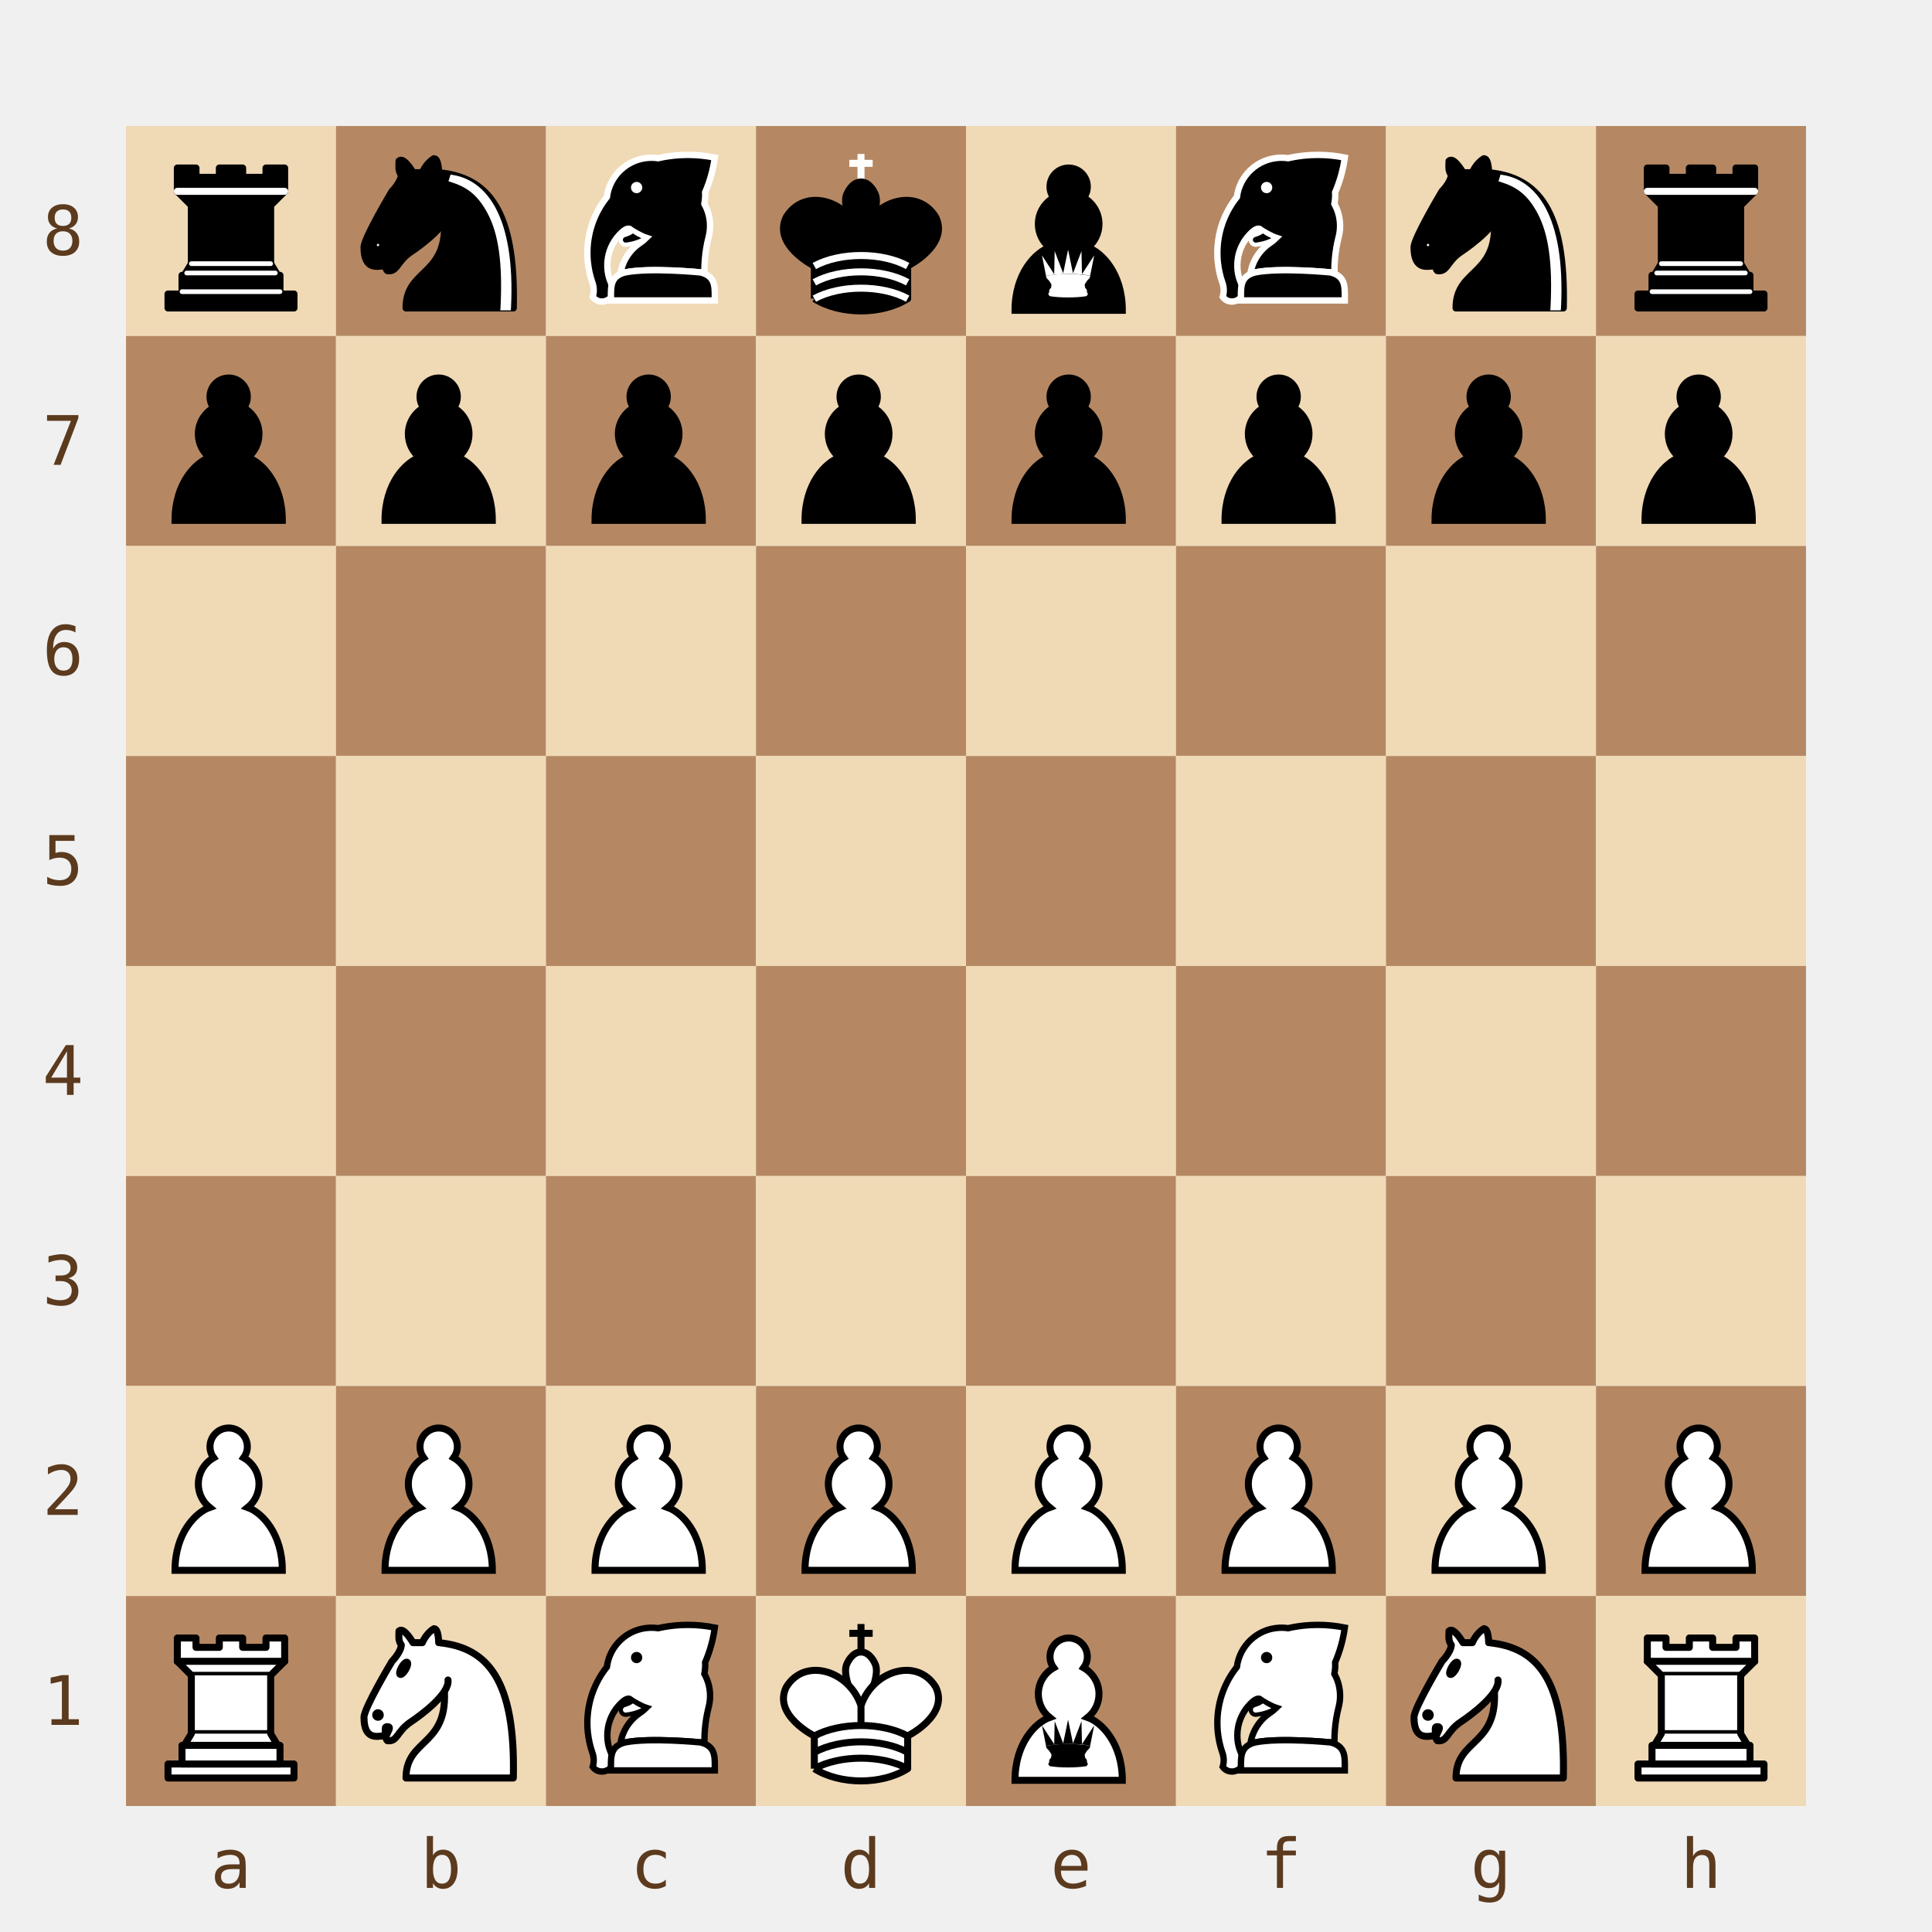
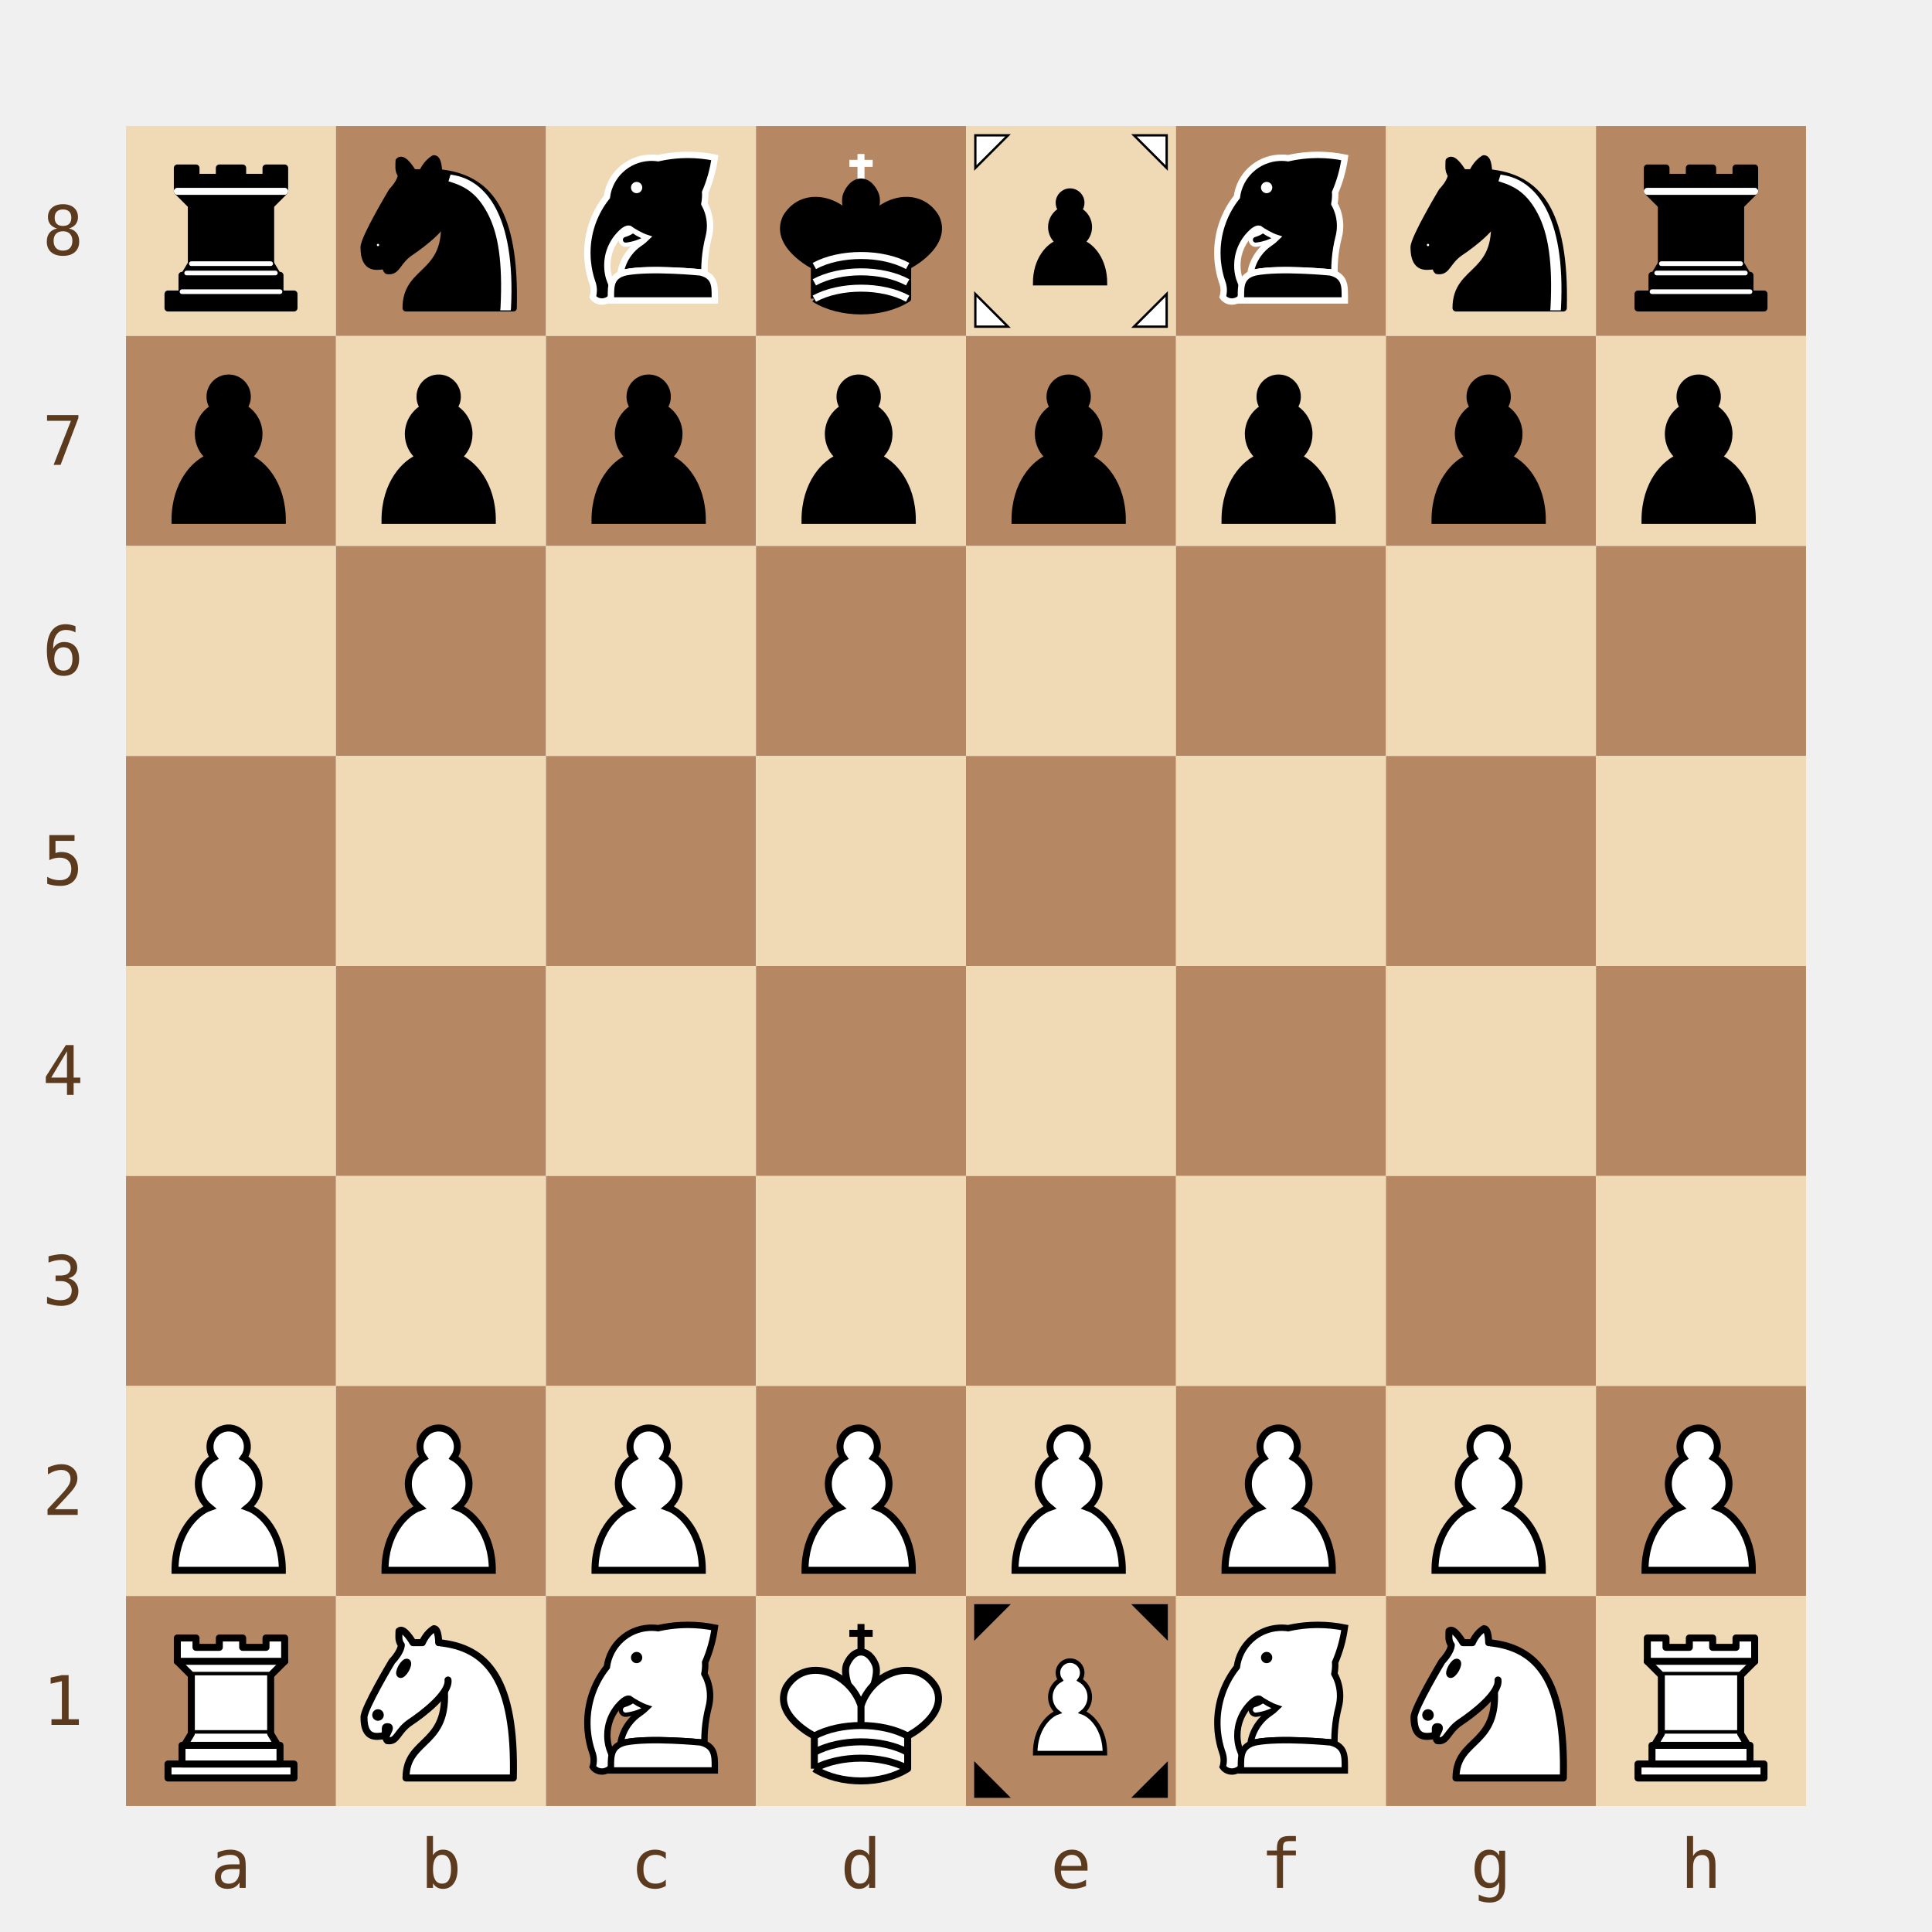
<svg xmlns="http://www.w3.org/2000/svg" width="368" height="368" viewBox="0 0 368 368">
  <defs>
    <symbol id="piece-r" viewBox="0 0 45 45">
      <g style="fill:#000;stroke:#000;stroke-width:1.5;stroke-linecap:round;stroke-linejoin:round">
        <path d="M 9,39 L 36,39 L 36,36 L 9,36 L 9,39 z" />
        <path d="M 12,36 L 12,32 L 33,32 L 33,36 L 12,36 z" />
        <path d="M 11,14 L 11,9 L 15,9 L 15,11 L 20,11 L 20,9 L 25,9 L 25,11 L 30,11 L 30,9 L 34,9 L 34,14" />
        <path d="M 34,14 L 31,17 L 14,17 L 11,14" />
        <path d="M 31,17 L 31,29.5 L 14,29.5 L 14,17" />
        <path d="M 31,29.5 L 32.5,32 L 12.5,32 L 14,29.5" />
        <path d="M 11,14 L 34,14" style="fill:none;stroke:#fff;stroke-linejoin:miter" />
        <path d="M 12,35.5 L 33,35.5" style="fill:none;stroke:#fff;stroke-width:1" />
        <path d="M 13,31.5 L 32,31.5" style="fill:none;stroke:#fff;stroke-width:1" />
        <path d="M 14,29.5 L 31,29.5" style="fill:none;stroke:#fff;stroke-width:1" />
      </g>
    </symbol>
    <symbol id="piece-n" viewBox="0 0 45 45">
      <g style="fill:none;stroke:#000;stroke-width:1.5;stroke-linecap:round;stroke-linejoin:round">
        <path d="M 22,10 C 32.5,11 38.5,18 38,39 L 15,39 C 15,30 25,32.5 23,18" style="fill:#000" />
        <path d="M 24,18 C 24.38,20.91 18.45,25.37 16,27 C 13,29 13.18,31.34 11,31 C 9.958,30.06 12.41,27.96 11,28 C 10,28 11.19,29.23 10,30 C 9,30 5.997,31 6,26 C 6,24 12,14 12,14 C 12,14 13.89,12.1 14,10.5 C 13.27,9.506 13.5,8.5 13.5,7.5 C 14.5,6.5 16.5,10 16.5,10 L 18.5,10 C 18.5,10 19.28,8.008 21,7 C 22,7 22,10 22,10" style="fill:#000" />
        <path d="M 9.5,25.5 A 0.5,0.5 0 1 1 8.5,25.5 A 0.5,0.5 0 1 1 9.5,25.5 z" style="fill:#fff" />
        <path d="M 15,15.5 A 0.5,1.5 0 1 1 14,15.5 A 0.5,1.5 0 1 1 15,15.5 z" transform="matrix(0.866,0.5,-0.5,0.866,9.693,-5.173)" style="fill:#fff" />
        <path d="M 24.55,10.4 L 24.1,11.85 L 24.6,12 C 27.75,13 30.25,14.49 32.5,18.75 C 34.75,23.01 35.75,29.06 35.25,39 L 35.2,39.5 L 37.45,39.5 L 37.5,39 C 38,28.94 36.62,22.15 34.25,17.66 C 31.88,13.17 28.46,11.02 25.06,10.5 L 24.55,10.4 z" style="fill:#fff;stroke:none" />
      </g>
    </symbol>
    <symbol id="piece-e" viewBox="0 0 45 45">
      <g transform="translate(2,1) scale(0.228)">
        <path d="M140.07,68.8c3.43,6.1,5.37,13.14,5.37,20.64,0,3.43-.41,6.78-1.19,9.97-.1,.37-.17,.72-.27,1.09-1.69,6.7-2.84,13.61-3.41,20.68-.29,3.45-.43,6.91-.43,10.44,0,.93,.01,1.86,.04,2.79-1.09-.45-2.3-.85-3.65-1.2,0,0-47.52-4.73-70.93,0-1.42,.36-2.69,.78-3.82,1.27h-.63c1.09-7.23,3.99-13.85,8.24-19.4,2.72-3.58,6.02-6.71,9.76-9.27,.25-.16,.49-.31,.72-.49,2.01-1.36,3.88-2.9,5.61-4.6-4.46-1.44-12.33-5.8-16.01-8.57-2.29-.53-5.69,2.3-5.69,2.3-1.19,.99-2.3,2.06-3.37,3.19-.81,.84-1.58,1.72-2.28,2.61-4.24,5.31-7.24,11.68-8.55,18.63-.47,2.51-.7,5.1-.7,7.77,0,3.97,.55,7.8,1.58,11.45,0,0,1.43,4.08,2.52,6.8,.35,.88,.67,1.61,.89,2.02,1.27,2.36,1.06,6.71-1.63,9.88-1.17,1.38-2.81,2.54-4.99,3.22-.97,.33-1.99,.54-3.06,.58-.25,0-.49-.02-.74-.02-.59-.02-1.17-.08-1.73-.17-1.97-.37-3.74-1.28-5.14-2.59-.55-.49-1.03-1.03-1.44-1.64,.61-1.94,.92-4.01,.92-6.15s-.31-4.21-.92-6.15c0-.02,.02-.04,.02-.04,0-.02-.02-.06-.02-.08-.12-.33-.23-.68-.37-1.01-2.12-6.14-3.58-12.6-4.25-19.28-.12-1.17-.21-2.36-.29-3.54v-.02c-.1-1.66-.14-3.31-.14-4.99,0-18.42,5.88-35.47,15.89-49.36,.78-1.11,1.61-2.22,2.47-3.29,2.57-20.02,19.14-35.67,39.6-36.78,.78-.06,1.58-.08,2.38-.08,2.05,0,4.07,.16,6.04,.43,.02,0,.06,0,.08,.02,1.83-.41,3.68-.78,5.53-1.11,.78-.14,1.56-.27,2.36-.39,.8-.14,1.61-.26,2.41-.37,1.03-.16,2.06-.27,3.09-.39,.41-.06,.8-.1,1.21-.14,.97-.1,1.97-.19,2.96-.27,1.34-.12,2.72-.2,4.09-.28,2.08-.1,4.18-.16,6.31-.16,8.7,0,17.19,.88,25.39,2.55-1.58,11.45-4.67,22.41-9.09,32.67,.06,.8,.08,1.61,.08,2.43,0,.68-.02,1.38-.06,2.06,0,.1,0,.17-.02,.27-.02,.58-.06,1.15-.12,1.71,0,.12-.02,.24-.04,.33-.06,.6-.12,1.19-.21,1.79,0,.08-.02,.16-.04,.24-.08,.52-.16,1.03-.27,1.56l-.06,.35v.04Z" style="fill:#000;stroke:#fff;stroke-width:6" />
        <path d="M52.25,156.09v3.47h97.65v-3.47c.03-10.4,.05-19.46-13.36-22.87,0,0-47.52-4.73-70.93,0h0c-13.41,3.41-13.39,12.47-13.36,22.87Z" style="fill:#000;stroke:#fff;stroke-width:6" />
        <path d="M72.65,94.39c.12,0,7.82,4.74,12.82,6.35-.21,.17-.4,.35-.61,.52-.02,.02-.05,.02-.07,.02-5.44,3.05-11.32,5.01-17.56,5.82l-.31,.05c-.14,.02-.24,.05-.38,.05l-.21-.02-.17,.05c-2.58,0-4.66-2.08-4.66-4.66,0-1.96,1.3-3.78,3.14-4.4l.28-.07c2.88-.9,5.28-1.91,7.72-3.7Z" style="fill:#000;stroke:#fff;stroke-width:4" />
        <circle cx="76.4" cy="53.46" r="5.3" style="fill:#fff;stroke:none" />
      </g>
    </symbol>
    <symbol id="piece-k" viewBox="0 0 45 45">
      <g style="fill:#000;stroke:#000;stroke-width:1.5;stroke-linejoin:round">
        <path d="M 22.5,11.63 L 22.5,6" style="fill:none;stroke:#fff;stroke-linejoin:miter" />
        <path d="M 20,8 L 25,8" style="fill:none;stroke:#fff;stroke-linejoin:miter" />
        <path d="M 22.5,25 C 22.5,25 27,17.5 25.5,14.5 C 25.5,14.5 24.5,12 22.5,12 C 20.5,12 19.5,14.5 19.5,14.5 C 18,17.5 22.5,25 22.5,25" />
        <path d="M 12.5,37 C 18,40.5 27,40.5 32.5,37 L 32.5,30 C 32.5,30 41.5,25.5 38.5,19.5 C 34.5,13 25,16 22.5,23.5 L 22.5,27 L 22.5,23.5 C 20,16 10.5,13 6.5,19.5 C 3.5,25.5 12.5,30 12.5,30 L 12.5,37" />
        <path d="M 12.5,30 C 18,27 27,27 32.5,30" style="fill:none;stroke:#fff" />
        <path d="M 12.5,33.5 C 18,30.5 27,30.5 32.5,33.5" style="fill:none;stroke:#fff" />
        <path d="M 12.5,37 C 18,34 27,34 32.5,37" style="fill:none;stroke:#fff" />
      </g>
    </symbol>
    <symbol id="piece-f" viewBox="0 0 45 45">
-       <path d="M 22,9 C 19.79,9 18,10.79 18,13 C 18,13.89 18.29,14.71 18.78,15.38 C 16.83,16.5 15.5,18.59 15.5,21 C 15.5,23.03 16.44,24.84 17.91,26.03 C 14.91,27.09 10.5,31.58 10.5,39.5 L 33.5,39.5 C 33.5,31.58 29.09,27.09 26.09,26.03 C 27.56,24.84 28.5,23.03 28.5,21 C 28.5,18.59 27.17,16.5 25.22,15.38 C 25.71,14.71 26,13.89 26,13 C 26,10.79 24.21,9 22,9 z" style="fill:#000;stroke:#000;stroke-width:1.5;stroke-linecap:round" />
-       <g transform="translate(14,23) scale(0.35)">
-         <path d="M 9,26 C 17.5,24.5 30,24.5 36,26 L 38.5,13.5 L 31,25 L 30.7,10.9 L 25.5,24.5 L 22.5,10 L 19.5,24.5 L 14.3,10.9 L 14,25 L 6.5,13.5 L 9,26 z" style="fill:#fff;stroke:none" />
-         <path d="M 9,26 C 9,28 10.5,28 11.5,30 C 12.5,31.5 12.5,31 12,33.5 C 10.5,34.5 11,36 11,36 C 9.5,37.5 11.5,38.5 11.5,38.5 C 17.5,39.5 27.5,39.5 33.5,38.5 C 33.5,38.5 35.5,37.5 34,36 C 34,36 34.5,34.5 33,33.5 C 32.5,31 32.5,31.5 33.5,30 C 34.5,28 36,28 36,26 C 27.5,24.5 17.5,24.5 9,26 z" style="fill:#fff;stroke:none" />
-       </g>
+       <g transform="translate(8,8) scale(0.65)">
+         <path d="M 22,9 C 19.79,9 18,10.79 18,13 C 18,13.89 18.29,14.71 18.78,15.38 C 16.83,16.5 15.5,18.59 15.5,21 C 15.5,23.03 16.44,24.84 17.91,26.03 C 14.91,27.09 10.5,31.58 10.5,39.5 L 33.5,39.5 C 33.5,31.58 29.09,27.09 26.09,26.03 C 27.56,24.84 28.5,23.03 28.5,21 C 28.5,18.59 27.17,16.5 25.22,15.38 C 25.71,14.71 26,13.89 26,13 C 26,10.79 24.21,9 22,9 z" style="fill:#000;stroke:#000;stroke-width:1.5;stroke-linecap:round" />
+       </g>
+       <polygon points="2,2 2,9 9,2" style="fill:#fff;stroke:#000;stroke-width:0.5" />
+       <polygon points="43,2 43,9 36,2" style="fill:#fff;stroke:#000;stroke-width:0.5" />
+       <polygon points="2,43 2,36 9,43" style="fill:#fff;stroke:#000;stroke-width:0.5" />
+       <polygon points="43,43 43,36 36,43" style="fill:#fff;stroke:#000;stroke-width:0.5" />
    </symbol>
    <symbol id="piece-p" viewBox="0 0 45 45">
      <path d="M 22,9 C 19.79,9 18,10.79 18,13 C 18,13.89 18.29,14.71 18.78,15.38 C 16.83,16.5 15.5,18.59 15.5,21 C 15.5,23.03 16.44,24.84 17.91,26.03 C 14.91,27.09 10.5,31.58 10.5,39.5 L 33.5,39.5 C 33.5,31.58 29.09,27.09 26.09,26.03 C 27.56,24.84 28.5,23.03 28.5,21 C 28.5,18.59 27.17,16.5 25.22,15.38 C 25.71,14.71 26,13.89 26,13 C 26,10.79 24.21,9 22,9 z" style="fill:#000;stroke:#000;stroke-width:1.5;stroke-linecap:round" />
    </symbol>
    <symbol id="piece-P" viewBox="0 0 45 45">
      <path d="M 22,9 C 19.79,9 18,10.79 18,13 C 18,13.89 18.29,14.71 18.78,15.38 C 16.83,16.5 15.5,18.59 15.5,21 C 15.5,23.03 16.44,24.84 17.91,26.03 C 14.91,27.09 10.5,31.58 10.5,39.5 L 33.5,39.5 C 33.5,31.58 29.09,27.09 26.09,26.03 C 27.56,24.84 28.5,23.03 28.5,21 C 28.5,18.59 27.17,16.5 25.22,15.38 C 25.71,14.71 26,13.89 26,13 C 26,10.79 24.21,9 22,9 z" style="fill:#fff;stroke:#000;stroke-width:1.5;stroke-linecap:round" />
    </symbol>
    <symbol id="piece-R" viewBox="0 0 45 45">
      <g style="fill:#fff;stroke:#000;stroke-width:1.5;stroke-linecap:round;stroke-linejoin:round">
        <path d="M 9,39 L 36,39 L 36,36 L 9,36 L 9,39 z" />
        <path d="M 12,36 L 12,32 L 33,32 L 33,36 L 12,36 z" />
        <path d="M 11,14 L 11,9 L 15,9 L 15,11 L 20,11 L 20,9 L 25,9 L 25,11 L 30,11 L 30,9 L 34,9 L 34,14" />
        <path d="M 34,14 L 31,17 L 14,17 L 11,14" />
        <path d="M 31,17 L 31,29.5 L 14,29.5 L 14,17" />
        <path d="M 31,29.5 L 32.5,32 L 12.5,32 L 14,29.5" />
        <path d="M 11,14 L 34,14" style="fill:none" />
      </g>
    </symbol>
    <symbol id="piece-N" viewBox="0 0 45 45">
      <g style="fill:none;stroke:#000;stroke-width:1.5;stroke-linecap:round;stroke-linejoin:round">
        <path d="M 22,10 C 32.5,11 38.5,18 38,39 L 15,39 C 15,30 25,32.5 23,18" style="fill:#fff" />
        <path d="M 24,18 C 24.38,20.91 18.45,25.37 16,27 C 13,29 13.18,31.34 11,31 C 9.958,30.06 12.41,27.96 11,28 C 10,28 11.19,29.23 10,30 C 9,30 5.997,31 6,26 C 6,24 12,14 12,14 C 12,14 13.89,12.1 14,10.5 C 13.27,9.506 13.5,8.5 13.5,7.5 C 14.5,6.5 16.5,10 16.5,10 L 18.5,10 C 18.5,10 19.28,8.008 21,7 C 22,7 22,10 22,10" style="fill:#fff" />
        <path d="M 9.5,25.5 A 0.5,0.5 0 1 1 8.5,25.5 A 0.5,0.5 0 1 1 9.5,25.5 z" style="fill:#000" />
        <path d="M 15,15.5 A 0.5,1.5 0 1 1 14,15.5 A 0.5,1.5 0 1 1 15,15.5 z" transform="matrix(0.866,0.5,-0.5,0.866,9.693,-5.173)" style="fill:#000" />
      </g>
    </symbol>
    <symbol id="piece-E" viewBox="0 0 45 45">
      <g transform="translate(2,1) scale(0.228)">
        <path d="M140.07,68.8c3.43,6.1,5.37,13.14,5.37,20.64,0,3.43-.41,6.78-1.19,9.97-.1,.37-.17,.72-.27,1.09-1.69,6.7-2.84,13.61-3.41,20.68-.29,3.45-.43,6.91-.43,10.44,0,.93,.01,1.86,.04,2.79-1.09-.45-2.3-.85-3.65-1.2,0,0-47.52-4.73-70.93,0-1.42,.36-2.69,.78-3.82,1.27h-.63c1.09-7.23,3.99-13.85,8.24-19.4,2.72-3.58,6.02-6.71,9.76-9.27,.25-.16,.49-.31,.72-.49,2.01-1.36,3.88-2.9,5.61-4.6-4.46-1.44-12.33-5.8-16.01-8.57-2.29-.53-5.69,2.3-5.69,2.3-1.19,.99-2.3,2.06-3.37,3.19-.81,.84-1.58,1.72-2.28,2.61-4.24,5.31-7.24,11.68-8.55,18.63-.47,2.51-.7,5.1-.7,7.77,0,3.97,.55,7.8,1.58,11.45,0,0,1.43,4.08,2.52,6.8,.35,.88,.67,1.61,.89,2.02,1.27,2.36,1.06,6.71-1.63,9.88-1.17,1.38-2.81,2.54-4.99,3.22-.97,.33-1.99,.54-3.06,.58-.25,0-.49-.02-.74-.02-.59-.02-1.17-.08-1.73-.17-1.97-.37-3.74-1.28-5.14-2.59-.55-.49-1.03-1.03-1.44-1.64,.61-1.94,.92-4.01,.92-6.15s-.31-4.21-.92-6.15c0-.02,.02-.04,.02-.04,0-.02-.02-.06-.02-.08-.12-.33-.23-.68-.37-1.01-2.12-6.14-3.58-12.6-4.25-19.28-.12-1.17-.21-2.36-.29-3.54v-.02c-.1-1.66-.14-3.31-.14-4.99,0-18.42,5.88-35.47,15.89-49.36,.78-1.11,1.61-2.22,2.47-3.29,2.57-20.02,19.14-35.67,39.6-36.78,.78-.06,1.58-.08,2.38-.08,2.05,0,4.07,.16,6.04,.43,.02,0,.06,0,.08,.02,1.83-.41,3.68-.78,5.53-1.11,.78-.14,1.56-.27,2.36-.39,.8-.14,1.61-.26,2.41-.37,1.03-.16,2.06-.27,3.09-.39,.41-.06,.8-.1,1.21-.14,.97-.1,1.97-.19,2.96-.27,1.34-.12,2.72-.2,4.09-.28,2.08-.1,4.18-.16,6.31-.16,8.7,0,17.19,.88,25.39,2.55-1.58,11.45-4.67,22.41-9.09,32.67,.06,.8,.08,1.61,.08,2.43,0,.68-.02,1.38-.06,2.06,0,.1,0,.17-.02,.27-.02,.58-.06,1.15-.12,1.71,0,.12-.02,.24-.04,.33-.06,.6-.12,1.19-.21,1.79,0,.08-.02,.16-.04,.24-.08,.52-.16,1.03-.27,1.56l-.06,.35v.04Z" style="fill:#fff;stroke:#000;stroke-width:6" />
        <path d="M52.25,156.09v3.47h97.65v-3.47c.03-10.4,.05-19.46-13.36-22.87,0,0-47.52-4.73-70.93,0h0c-13.41,3.41-13.39,12.47-13.36,22.87Z" style="fill:#fff;stroke:#000;stroke-width:6" />
        <path d="M72.65,94.39c.12,0,7.82,4.74,12.82,6.35-.21,.17-.4,.35-.61,.52-.02,.02-.05,.02-.07,.02-5.44,3.05-11.32,5.01-17.56,5.82l-.31,.05c-.14,.02-.24,.05-.38,.05l-.21-.02-.17,.05c-2.58,0-4.66-2.08-4.66-4.66,0-1.96,1.3-3.78,3.14-4.4l.28-.07c2.88-.9,5.28-1.91,7.72-3.7Z" style="fill:#fff;stroke:#000;stroke-width:4" />
        <circle cx="76.4" cy="53.46" r="5.3" style="fill:#000;stroke:none" />
      </g>
    </symbol>
    <symbol id="piece-K" viewBox="0 0 45 45">
      <g style="fill:#fff;stroke:#000;stroke-width:1.5;stroke-linejoin:round">
        <path d="M 22.5,11.63 L 22.5,6" style="fill:none;stroke-linejoin:miter" />
        <path d="M 20,8 L 25,8" style="fill:none;stroke-linejoin:miter" />
        <path d="M 22.5,25 C 22.5,25 27,17.5 25.5,14.5 C 25.5,14.5 24.5,12 22.5,12 C 20.5,12 19.5,14.5 19.5,14.5 C 18,17.5 22.5,25 22.5,25" />
        <path d="M 12.5,37 C 18,40.5 27,40.5 32.5,37 L 32.5,30 C 32.5,30 41.5,25.5 38.5,19.5 C 34.5,13 25,16 22.5,23.5 L 22.5,27 L 22.5,23.5 C 20,16 10.5,13 6.5,19.5 C 3.5,25.5 12.5,30 12.5,30 L 12.5,37" />
        <path d="M 12.5,30 C 18,27 27,27 32.5,30" />
        <path d="M 12.5,33.5 C 18,30.5 27,30.5 32.5,33.5" />
        <path d="M 12.5,37 C 18,34 27,34 32.5,37" />
      </g>
    </symbol>
    <symbol id="piece-F" viewBox="0 0 45 45">
-       <path d="M 22,9 C 19.79,9 18,10.79 18,13 C 18,13.89 18.29,14.71 18.78,15.38 C 16.83,16.5 15.5,18.59 15.5,21 C 15.5,23.03 16.44,24.84 17.91,26.03 C 14.91,27.09 10.5,31.58 10.5,39.5 L 33.5,39.5 C 33.5,31.58 29.09,27.09 26.09,26.03 C 27.56,24.84 28.5,23.03 28.5,21 C 28.5,18.59 27.17,16.5 25.22,15.38 C 25.71,14.71 26,13.89 26,13 C 26,10.79 24.21,9 22,9 z" style="fill:#fff;stroke:#000;stroke-width:1.5;stroke-linecap:round" />
-       <g transform="translate(14,23) scale(0.35)">
-         <path d="M 9,26 C 17.5,24.5 30,24.5 36,26 L 38.5,13.5 L 31,25 L 30.7,10.9 L 25.5,24.5 L 22.5,10 L 19.5,24.5 L 14.3,10.9 L 14,25 L 6.5,13.5 L 9,26 z" style="fill:#000;stroke:none" />
-         <path d="M 9,26 C 9,28 10.5,28 11.5,30 C 12.5,31.5 12.5,31 12,33.5 C 10.5,34.5 11,36 11,36 C 9.5,37.5 11.5,38.5 11.5,38.5 C 17.5,39.5 27.5,39.5 33.5,38.5 C 33.5,38.5 35.5,37.5 34,36 C 34,36 34.5,34.5 33,33.5 C 32.5,31 32.5,31.5 33.5,30 C 34.5,28 36,28 36,26 C 27.5,24.5 17.5,24.5 9,26 z" style="fill:#000;stroke:none" />
-       </g>
+       <g transform="translate(8,8) scale(0.65)">
+         <path d="M 22,9 C 19.79,9 18,10.79 18,13 C 18,13.89 18.29,14.71 18.78,15.38 C 16.83,16.5 15.5,18.59 15.5,21 C 15.5,23.03 16.44,24.84 17.91,26.03 C 14.91,27.09 10.5,31.58 10.5,39.5 L 33.5,39.5 C 33.5,31.58 29.09,27.09 26.09,26.03 C 27.56,24.84 28.5,23.03 28.5,21 C 28.5,18.59 27.17,16.5 25.22,15.38 C 25.71,14.71 26,13.89 26,13 C 26,10.79 24.21,9 22,9 z" style="fill:#fff;stroke:#000;stroke-width:1.5;stroke-linecap:round" />
+       </g>
+       <polygon points="2,2 2,9 9,2" style="fill:#000;stroke:#000;stroke-width:0.5" />
+       <polygon points="43,2 43,9 36,2" style="fill:#000;stroke:#000;stroke-width:0.5" />
+       <polygon points="2,43 2,36 9,43" style="fill:#000;stroke:#000;stroke-width:0.5" />
+       <polygon points="43,43 43,36 36,43" style="fill:#000;stroke:#000;stroke-width:0.5" />
    </symbol>
  </defs>
  <rect x="24" y="24" width="40" height="40" fill="#f0d9b5" />
  <rect x="64" y="24" width="40" height="40" fill="#b58863" />
  <rect x="104" y="24" width="40" height="40" fill="#f0d9b5" />
  <rect x="144" y="24" width="40" height="40" fill="#b58863" />
  <rect x="184" y="24" width="40" height="40" fill="#f0d9b5" />
  <rect x="224" y="24" width="40" height="40" fill="#b58863" />
  <rect x="264" y="24" width="40" height="40" fill="#f0d9b5" />
  <rect x="304" y="24" width="40" height="40" fill="#b58863" />
  <rect x="24" y="64" width="40" height="40" fill="#b58863" />
  <rect x="64" y="64" width="40" height="40" fill="#f0d9b5" />
  <rect x="104" y="64" width="40" height="40" fill="#b58863" />
  <rect x="144" y="64" width="40" height="40" fill="#f0d9b5" />
  <rect x="184" y="64" width="40" height="40" fill="#b58863" />
  <rect x="224" y="64" width="40" height="40" fill="#f0d9b5" />
  <rect x="264" y="64" width="40" height="40" fill="#b58863" />
  <rect x="304" y="64" width="40" height="40" fill="#f0d9b5" />
  <rect x="24" y="104" width="40" height="40" fill="#f0d9b5" />
  <rect x="64" y="104" width="40" height="40" fill="#b58863" />
  <rect x="104" y="104" width="40" height="40" fill="#f0d9b5" />
  <rect x="144" y="104" width="40" height="40" fill="#b58863" />
  <rect x="184" y="104" width="40" height="40" fill="#f0d9b5" />
  <rect x="224" y="104" width="40" height="40" fill="#b58863" />
  <rect x="264" y="104" width="40" height="40" fill="#f0d9b5" />
  <rect x="304" y="104" width="40" height="40" fill="#b58863" />
  <rect x="24" y="144" width="40" height="40" fill="#b58863" />
  <rect x="64" y="144" width="40" height="40" fill="#f0d9b5" />
  <rect x="104" y="144" width="40" height="40" fill="#b58863" />
  <rect x="144" y="144" width="40" height="40" fill="#f0d9b5" />
  <rect x="184" y="144" width="40" height="40" fill="#b58863" />
  <rect x="224" y="144" width="40" height="40" fill="#f0d9b5" />
  <rect x="264" y="144" width="40" height="40" fill="#b58863" />
  <rect x="304" y="144" width="40" height="40" fill="#f0d9b5" />
  <rect x="24" y="184" width="40" height="40" fill="#f0d9b5" />
  <rect x="64" y="184" width="40" height="40" fill="#b58863" />
  <rect x="104" y="184" width="40" height="40" fill="#f0d9b5" />
  <rect x="144" y="184" width="40" height="40" fill="#b58863" />
  <rect x="184" y="184" width="40" height="40" fill="#f0d9b5" />
  <rect x="224" y="184" width="40" height="40" fill="#b58863" />
  <rect x="264" y="184" width="40" height="40" fill="#f0d9b5" />
  <rect x="304" y="184" width="40" height="40" fill="#b58863" />
  <rect x="24" y="224" width="40" height="40" fill="#b58863" />
  <rect x="64" y="224" width="40" height="40" fill="#f0d9b5" />
  <rect x="104" y="224" width="40" height="40" fill="#b58863" />
  <rect x="144" y="224" width="40" height="40" fill="#f0d9b5" />
  <rect x="184" y="224" width="40" height="40" fill="#b58863" />
  <rect x="224" y="224" width="40" height="40" fill="#f0d9b5" />
  <rect x="264" y="224" width="40" height="40" fill="#b58863" />
  <rect x="304" y="224" width="40" height="40" fill="#f0d9b5" />
  <rect x="24" y="264" width="40" height="40" fill="#f0d9b5" />
  <rect x="64" y="264" width="40" height="40" fill="#b58863" />
  <rect x="104" y="264" width="40" height="40" fill="#f0d9b5" />
  <rect x="144" y="264" width="40" height="40" fill="#b58863" />
  <rect x="184" y="264" width="40" height="40" fill="#f0d9b5" />
  <rect x="224" y="264" width="40" height="40" fill="#b58863" />
  <rect x="264" y="264" width="40" height="40" fill="#f0d9b5" />
  <rect x="304" y="264" width="40" height="40" fill="#b58863" />
  <rect x="24" y="304" width="40" height="40" fill="#b58863" />
  <rect x="64" y="304" width="40" height="40" fill="#f0d9b5" />
  <rect x="104" y="304" width="40" height="40" fill="#b58863" />
  <rect x="144" y="304" width="40" height="40" fill="#f0d9b5" />
  <rect x="184" y="304" width="40" height="40" fill="#b58863" />
  <rect x="224" y="304" width="40" height="40" fill="#f0d9b5" />
  <rect x="264" y="304" width="40" height="40" fill="#b58863" />
  <rect x="304" y="304" width="40" height="40" fill="#f0d9b5" />
  <use href="#piece-r" x="24" y="24" width="40" height="40" />
  <use href="#piece-n" x="64" y="24" width="40" height="40" />
  <use href="#piece-e" x="104" y="24" width="40" height="40" />
  <use href="#piece-k" x="144" y="24" width="40" height="40" />
  <use href="#piece-f" x="184" y="24" width="40" height="40" />
  <use href="#piece-e" x="224" y="24" width="40" height="40" />
  <use href="#piece-n" x="264" y="24" width="40" height="40" />
  <use href="#piece-r" x="304" y="24" width="40" height="40" />
  <use href="#piece-p" x="24" y="64" width="40" height="40" />
  <use href="#piece-p" x="64" y="64" width="40" height="40" />
  <use href="#piece-p" x="104" y="64" width="40" height="40" />
  <use href="#piece-p" x="144" y="64" width="40" height="40" />
  <use href="#piece-p" x="184" y="64" width="40" height="40" />
  <use href="#piece-p" x="224" y="64" width="40" height="40" />
  <use href="#piece-p" x="264" y="64" width="40" height="40" />
  <use href="#piece-p" x="304" y="64" width="40" height="40" />
  <use href="#piece-P" x="24" y="264" width="40" height="40" />
  <use href="#piece-P" x="64" y="264" width="40" height="40" />
  <use href="#piece-P" x="104" y="264" width="40" height="40" />
  <use href="#piece-P" x="144" y="264" width="40" height="40" />
  <use href="#piece-P" x="184" y="264" width="40" height="40" />
  <use href="#piece-P" x="224" y="264" width="40" height="40" />
  <use href="#piece-P" x="264" y="264" width="40" height="40" />
  <use href="#piece-P" x="304" y="264" width="40" height="40" />
  <use href="#piece-R" x="24" y="304" width="40" height="40" />
  <use href="#piece-N" x="64" y="304" width="40" height="40" />
  <use href="#piece-E" x="104" y="304" width="40" height="40" />
  <use href="#piece-K" x="144" y="304" width="40" height="40" />
  <use href="#piece-F" x="184" y="304" width="40" height="40" />
  <use href="#piece-E" x="224" y="304" width="40" height="40" />
  <use href="#piece-N" x="264" y="304" width="40" height="40" />
  <use href="#piece-R" x="304" y="304" width="40" height="40" />
  <text x="44" y="359.6" text-anchor="middle" font-size="13" fill="#5c3a1e" font-family="monospace">a</text>
  <text x="84" y="359.6" text-anchor="middle" font-size="13" fill="#5c3a1e" font-family="monospace">b</text>
  <text x="124" y="359.6" text-anchor="middle" font-size="13" fill="#5c3a1e" font-family="monospace">c</text>
  <text x="164" y="359.6" text-anchor="middle" font-size="13" fill="#5c3a1e" font-family="monospace">d</text>
  <text x="204" y="359.6" text-anchor="middle" font-size="13" fill="#5c3a1e" font-family="monospace">e</text>
  <text x="244" y="359.6" text-anchor="middle" font-size="13" fill="#5c3a1e" font-family="monospace">f</text>
  <text x="284" y="359.6" text-anchor="middle" font-size="13" fill="#5c3a1e" font-family="monospace">g</text>
  <text x="324" y="359.6" text-anchor="middle" font-size="13" fill="#5c3a1e" font-family="monospace">h</text>
  <text x="12" y="48.55" text-anchor="middle" font-size="13" fill="#5c3a1e" font-family="monospace">8</text>
  <text x="12" y="88.55" text-anchor="middle" font-size="13" fill="#5c3a1e" font-family="monospace">7</text>
  <text x="12" y="128.55" text-anchor="middle" font-size="13" fill="#5c3a1e" font-family="monospace">6</text>
  <text x="12" y="168.55" text-anchor="middle" font-size="13" fill="#5c3a1e" font-family="monospace">5</text>
  <text x="12" y="208.55" text-anchor="middle" font-size="13" fill="#5c3a1e" font-family="monospace">4</text>
  <text x="12" y="248.55" text-anchor="middle" font-size="13" fill="#5c3a1e" font-family="monospace">3</text>
  <text x="12" y="288.55" text-anchor="middle" font-size="13" fill="#5c3a1e" font-family="monospace">2</text>
  <text x="12" y="328.55" text-anchor="middle" font-size="13" fill="#5c3a1e" font-family="monospace">1</text>
</svg>
